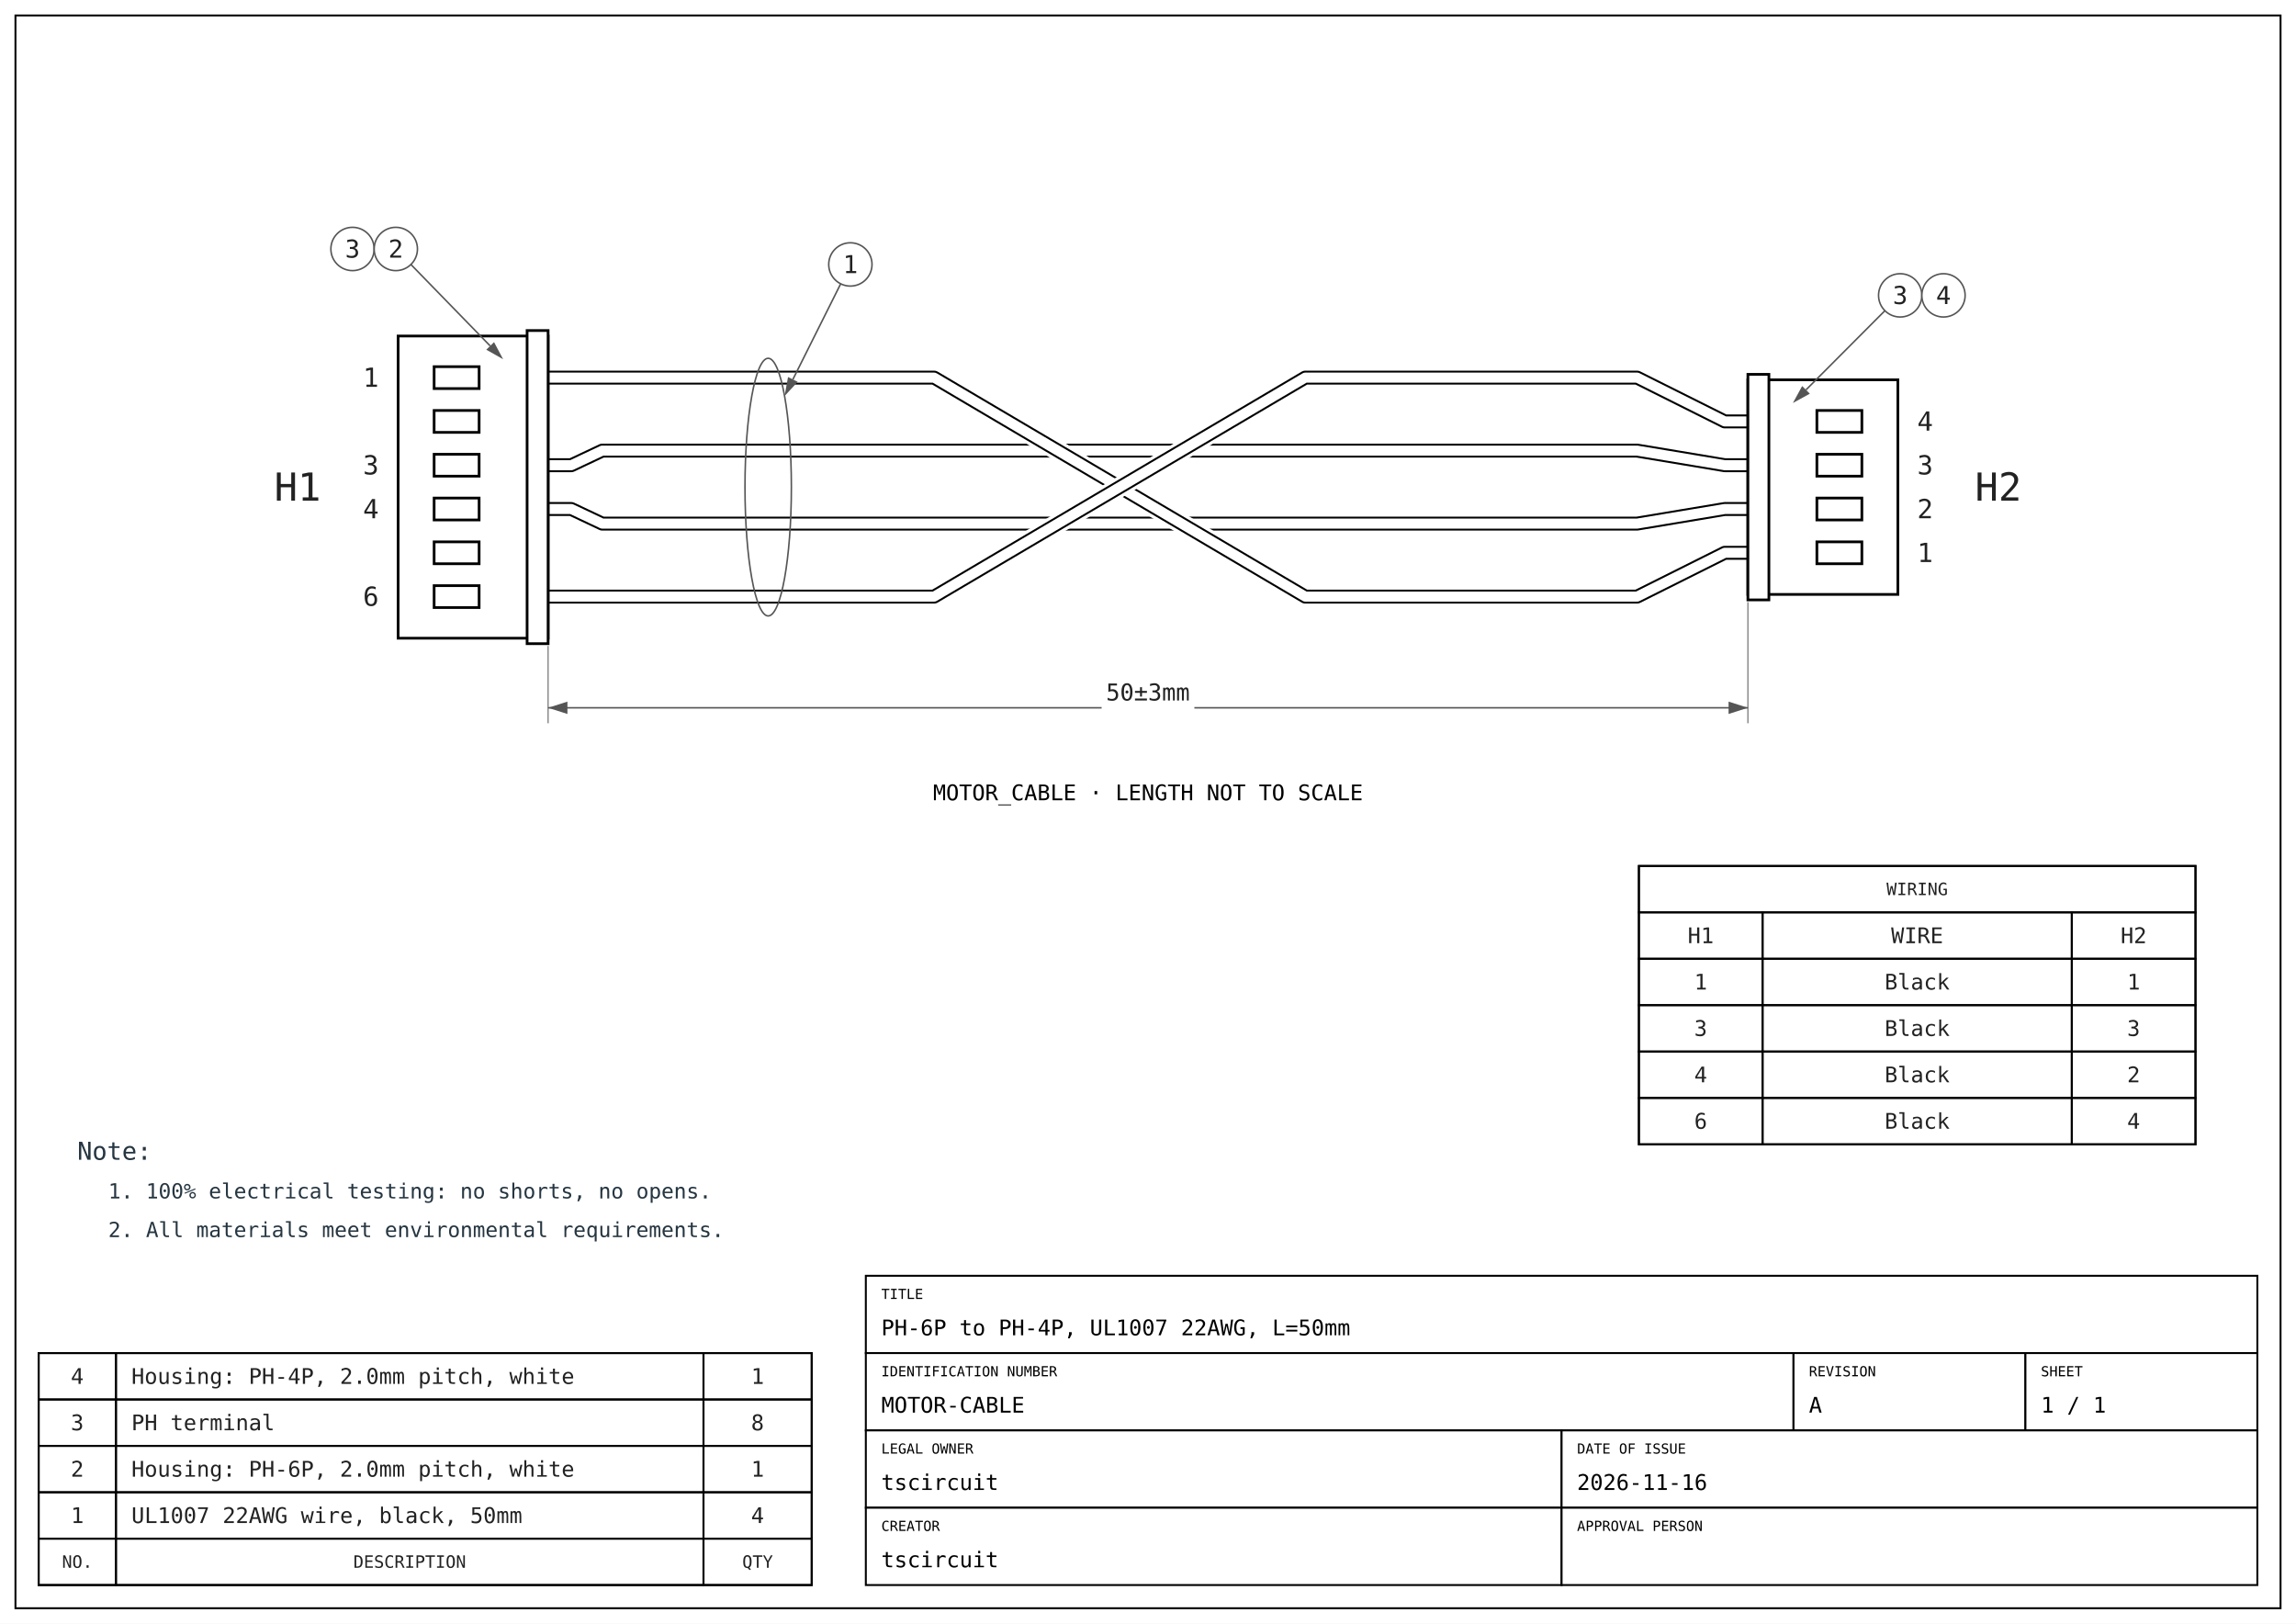
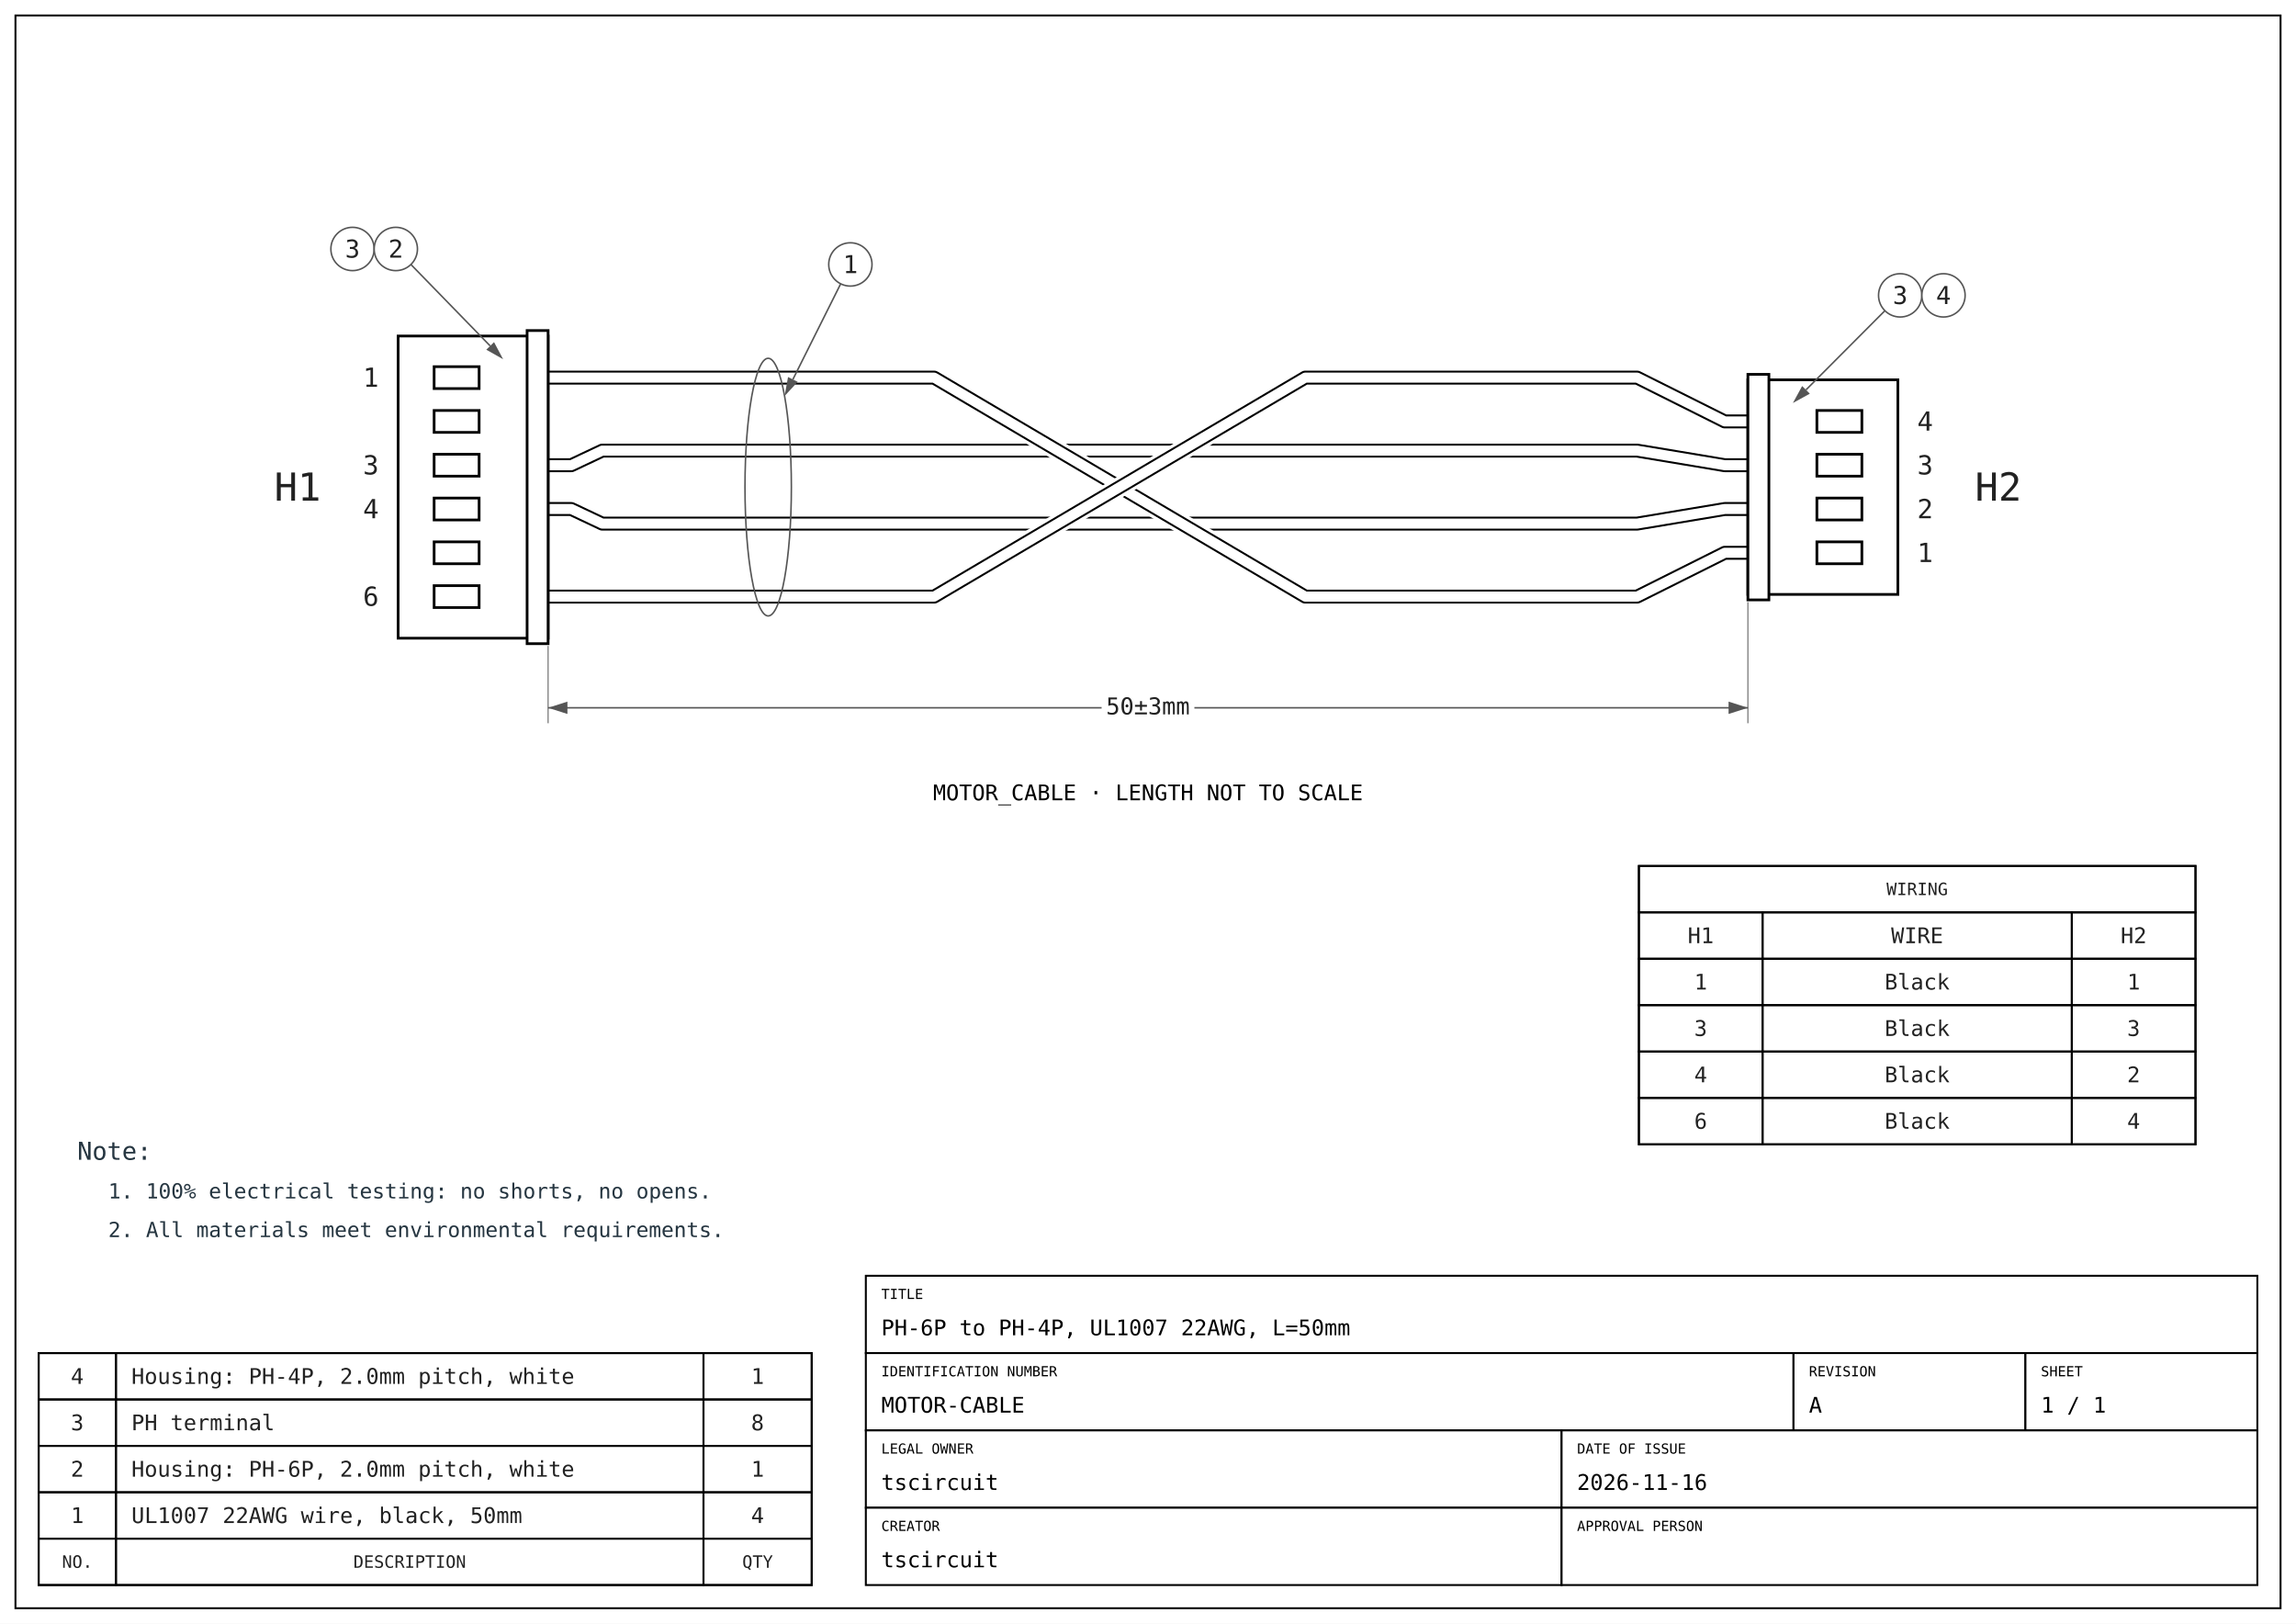
<svg xmlns="http://www.w3.org/2000/svg" width="297mm" height="210mm" viewBox="0 0 297 210" role="img" aria-label="Motor cable" style="font-family:monospace">
  <rect width="100%" height="100%" fill="white" />
  <rect x="2" y="2" width="293" height="206" fill="none" stroke="black" stroke-width="0.25" />
  <g data-drawing-page-title-block-id="title_block">
    <g>
      <rect x="112" y="165" width="180" height="10" fill="white" stroke="black" stroke-width="0.25" />
      <text x="114" y="168" font-size="1.8">TITLE</text>
      <text x="114" y="172.7" font-size="2.8" textLength="61.2" lengthAdjust="spacingAndGlyphs">PH-6P to PH-4P, UL1007 22AWG, L=50mm</text>
    </g>
    <g>
      <rect x="112" y="175" width="120" height="10" fill="white" stroke="black" stroke-width="0.25" />
      <text x="114" y="178" font-size="1.8">IDENTIFICATION NUMBER</text>
      <text x="114" y="182.7" font-size="2.8" textLength="18.7" lengthAdjust="spacingAndGlyphs">MOTOR-CABLE</text>
    </g>
    <g>
      <rect x="232" y="175" width="30" height="10" fill="white" stroke="black" stroke-width="0.25" />
      <text x="234" y="178" font-size="1.8">REVISION</text>
      <text x="234" y="182.7" font-size="2.8" textLength="1.7" lengthAdjust="spacingAndGlyphs">A</text>
    </g>
    <g>
      <rect x="262" y="175" width="30" height="10" fill="white" stroke="black" stroke-width="0.25" />
      <text x="264" y="178" font-size="1.8">SHEET</text>
      <text x="264" y="182.7" font-size="2.8" textLength="8.5" lengthAdjust="spacingAndGlyphs">1 / 1</text>
    </g>
    <g>
      <rect x="112" y="185" width="90" height="10" fill="white" stroke="black" stroke-width="0.25" />
      <text x="114" y="188" font-size="1.8">LEGAL OWNER</text>
      <text x="114" y="192.7" font-size="2.8" textLength="15.3" lengthAdjust="spacingAndGlyphs">tscircuit</text>
    </g>
    <g>
      <rect x="202" y="185" width="90" height="10" fill="white" stroke="black" stroke-width="0.25" />
      <text x="204" y="188" font-size="1.8">DATE OF ISSUE</text>
      <text x="204" y="192.7" font-size="2.8" textLength="17" lengthAdjust="spacingAndGlyphs">2026-11-16</text>
    </g>
    <g>
      <rect x="112" y="195" width="90" height="10" fill="white" stroke="black" stroke-width="0.25" />
      <text x="114" y="198" font-size="1.8">CREATOR</text>
      <text x="114" y="202.7" font-size="2.8" textLength="15.3" lengthAdjust="spacingAndGlyphs">tscircuit</text>
    </g>
    <g>
      <rect x="202" y="195" width="90" height="10" fill="white" stroke="black" stroke-width="0.25" />
      <text x="204" y="198" font-size="1.8">APPROVAL PERSON</text>
      <text x="204" y="202.7" font-size="2.8" textLength="0" lengthAdjust="spacingAndGlyphs" />
    </g>
  </g>
  <g data-drawing-wiring-harness-view-id="harness">
    <path d="M 69.9 60.168 L 73.9 60.168 L 77.9 58.28 L 211.772 58.28 L 223.1 60.168 L 227.1 60.168" fill="none" stroke="white" stroke-width="2.6" stroke-linejoin="round" />
    <path d="M 69.9 60.168 L 73.9 60.168 L 77.9 58.28 L 211.772 58.28 L 223.1 60.168 L 227.1 60.168" fill="none" stroke="black" stroke-width="1.8" stroke-linejoin="round" />
    <path d="M 69.9 60.168 L 73.9 60.168 L 77.9 58.28 L 211.772 58.28 L 223.1 60.168 L 227.1 60.168" fill="none" stroke="white" stroke-width="1.3" stroke-linejoin="round" />
    <path d="M 69.9 65.832 L 73.9 65.832 L 77.9 67.72 L 211.772 67.72 L 223.1 65.832 L 227.1 65.832" fill="none" stroke="white" stroke-width="2.6" stroke-linejoin="round" />
    <path d="M 69.9 65.832 L 73.9 65.832 L 77.9 67.72 L 211.772 67.72 L 223.1 65.832 L 227.1 65.832" fill="none" stroke="black" stroke-width="1.8" stroke-linejoin="round" />
    <path d="M 69.9 65.832 L 73.9 65.832 L 77.9 67.72 L 211.772 67.72 L 223.1 65.832 L 227.1 65.832" fill="none" stroke="white" stroke-width="1.3" stroke-linejoin="round" />
    <path d="M 69.9 48.839 L 73.9 48.839 L 77.9 48.839 L 120.836 48.839 L 168.836 77.161 L 211.772 77.161 L 223.1 71.496 L 227.1 71.496" fill="none" stroke="white" stroke-width="2.6" stroke-linejoin="round" />
    <path d="M 69.9 48.839 L 73.9 48.839 L 77.9 48.839 L 120.836 48.839 L 168.836 77.161 L 211.772 77.161 L 223.1 71.496 L 227.1 71.496" fill="none" stroke="black" stroke-width="1.8" stroke-linejoin="round" />
    <path d="M 69.9 48.839 L 73.9 48.839 L 77.9 48.839 L 120.836 48.839 L 168.836 77.161 L 211.772 77.161 L 223.1 71.496 L 227.1 71.496" fill="none" stroke="white" stroke-width="1.3" stroke-linejoin="round" />
    <path d="M 69.9 77.161 L 73.9 77.161 L 77.9 77.161 L 120.836 77.161 L 168.836 48.839 L 211.772 48.839 L 223.1 54.504 L 227.1 54.504" fill="none" stroke="white" stroke-width="2.6" stroke-linejoin="round" />
    <path d="M 69.9 77.161 L 73.9 77.161 L 77.9 77.161 L 120.836 77.161 L 168.836 48.839 L 211.772 48.839 L 223.1 54.504 L 227.1 54.504" fill="none" stroke="black" stroke-width="1.8" stroke-linejoin="round" />
    <path d="M 69.9 77.161 L 73.9 77.161 L 77.9 77.161 L 120.836 77.161 L 168.836 48.839 L 211.772 48.839 L 223.1 54.504 L 227.1 54.504" fill="none" stroke="white" stroke-width="1.3" stroke-linejoin="round" />
    <rect x="51.5" y="43.458" width="19.4" height="39.083" fill="white" stroke="black" stroke-width="0.35" />
    <rect x="68.184" y="42.75" width="2.716" height="40.499" fill="white" stroke="black" stroke-width="0.35" />
    <rect x="56.156" y="47.423" width="5.82" height="2.832" fill="white" stroke="black" stroke-width="0.35" />
    <rect x="56.156" y="53.088" width="5.82" height="2.832" fill="white" stroke="black" stroke-width="0.35" />
    <rect x="56.156" y="58.752" width="5.82" height="2.832" fill="white" stroke="black" stroke-width="0.35" />
    <rect x="56.156" y="64.416" width="5.82" height="2.832" fill="white" stroke="black" stroke-width="0.35" />
    <rect x="56.156" y="70.08" width="5.82" height="2.832" fill="white" stroke="black" stroke-width="0.35" />
    <rect x="56.156" y="75.745" width="5.82" height="2.832" fill="white" stroke="black" stroke-width="0.35" />
    <rect x="226.1" y="49.123" width="19.4" height="27.755" fill="white" stroke="black" stroke-width="0.35" />
    <rect x="226.1" y="48.415" width="2.716" height="29.171" fill="white" stroke="black" stroke-width="0.35" />
    <rect x="235.024" y="70.08" width="5.82" height="2.832" fill="white" stroke="black" stroke-width="0.35" />
    <rect x="235.024" y="64.416" width="5.82" height="2.832" fill="white" stroke="black" stroke-width="0.35" />
    <rect x="235.024" y="58.752" width="5.82" height="2.832" fill="white" stroke="black" stroke-width="0.35" />
    <rect x="235.024" y="53.088" width="5.82" height="2.832" fill="white" stroke="black" stroke-width="0.35" />
    <ellipse cx="99.368" cy="63" rx="3" ry="16.661" fill="none" stroke="#555" stroke-width="0.2" />
    <text x="38.5" y="64.75" font-size="5" text-anchor="middle" fill="#222">H1</text>
    <text x="49" y="50.029" font-size="3.4" text-anchor="end" fill="#222">1</text>
    <text x="49" y="78.351" font-size="3.4" text-anchor="end" fill="#222">6</text>
    <text x="49" y="61.358" font-size="3.4" text-anchor="end" fill="#222">3</text>
    <text x="49" y="67.022" font-size="3.4" text-anchor="end" fill="#222">4</text>
    <text x="258.5" y="64.75" font-size="5" text-anchor="middle" fill="#222">H2</text>
    <text x="248" y="72.686" font-size="3.4" text-anchor="start" fill="#222">1</text>
    <text x="248" y="55.694" font-size="3.4" text-anchor="start" fill="#222">4</text>
    <text x="248" y="61.358" font-size="3.4" text-anchor="start" fill="#222">3</text>
    <text x="248" y="67.022" font-size="3.4" text-anchor="start" fill="#222">2</text>
    <g data-drawing-dimension-line-id="harness:length" fill="none" stroke="#555" stroke-width="0.2">
      <path data-dimension-role="extension" d="M 70.9 83.542 L 70.9 93.542" stroke="#777" stroke-width="0.15" />
      <path data-dimension-role="extension" d="M 226.1 77.877 L 226.1 93.542" stroke="#777" stroke-width="0.15" />
      <path data-dimension-role="dimension" d="M 70.9 91.542 L 226.1 91.542" />
      <polygon points="70.9,91.542 73.4,90.742 73.4,92.342" fill="#555" stroke="none" />
      <polygon points="226.1,91.542 223.6,90.742 223.6,92.342" fill="#555" stroke="none" />
-       <g transform="translate(148.5 89.74161) rotate(0)">
-         <rect x="-6" y="-1.5" width="12" height="3.5" fill="white" stroke="none" />
+       <g transform="translate(148.5 91.54161) rotate(0)">
+         <rect x="-6" y="-1.75" width="12" height="3.5" fill="white" stroke="none" />
        <text xml:space="preserve" text-anchor="middle" dominant-baseline="middle" font-size="3" fill="#222" stroke="none">50±3mm</text>
      </g>
    </g>
    <g data-drawing-balloon-id="balloon_from">
      <path d="M 53.153 34.206 L 63.406 44.739" fill="none" stroke="#555" stroke-width="0.2" />
      <polygon points="65.08,46.458 62.904,45.227 63.908,44.25" fill="#555" />
      <circle cx="45.6" cy="32.2" r="2.8" fill="white" stroke="#555" stroke-width="0.2" />
      <text x="45.6" y="33.32" font-size="3.2" text-anchor="middle" fill="#222">3</text>
      <circle cx="51.2" cy="32.2" r="2.8" fill="white" stroke="#555" stroke-width="0.2" />
      <text x="51.2" y="33.32" font-size="3.2" text-anchor="middle" fill="#222">2</text>
    </g>
    <g data-drawing-balloon-id="balloon_wires">
      <path d="M 108.748 36.704 L 102.563 49.073" fill="none" stroke="#555" stroke-width="0.2" />
      <polygon points="101.489,51.219 101.937,48.76 103.189,49.386" fill="#555" />
      <circle cx="110" cy="34.2" r="2.8" fill="white" stroke="#555" stroke-width="0.2" />
      <text x="110" y="35.32" font-size="3.2" text-anchor="middle" fill="#222">1</text>
    </g>
    <g data-drawing-balloon-id="balloon_to">
      <path d="M 243.823 40.183 L 233.614 50.423" fill="none" stroke="#555" stroke-width="0.2" />
      <polygon points="231.92,52.123 233.119,49.929 234.11,50.917" fill="#555" />
      <circle cx="245.8" cy="38.2" r="2.8" fill="white" stroke="#555" stroke-width="0.2" />
      <text x="245.8" y="39.32" font-size="3.2" text-anchor="middle" fill="#222">3</text>
      <circle cx="251.4" cy="38.2" r="2.8" fill="white" stroke="#555" stroke-width="0.2" />
      <text x="251.4" y="39.32" font-size="3.2" text-anchor="middle" fill="#222">4</text>
    </g>
    <text x="148.5" y="103.5" text-anchor="middle" font-size="2.8">MOTOR_CABLE · LENGTH NOT TO SCALE</text>
  </g>
  <g data-drawing-table-id="wiring">
    <rect x="212" y="112" width="72" height="36" fill="white" stroke="black" stroke-width="0.25" />
    <g data-drawing-table-cell-id="wiring_0_0">
      <rect x="212" y="112" width="72" height="6" fill="none" stroke="black" stroke-width="0.25" />
      <text x="248" y="115.77" font-size="2.2" text-anchor="middle" fill="#222">WIRING</text>
    </g>
    <g data-drawing-table-cell-id="wiring_1_0">
      <rect x="212" y="118" width="16" height="6" fill="none" stroke="black" stroke-width="0.25" />
      <text x="220" y="121.98" font-size="2.8" text-anchor="middle" fill="#222">H1</text>
    </g>
    <g data-drawing-table-cell-id="wiring_1_1">
      <rect x="228" y="118" width="40" height="6" fill="none" stroke="black" stroke-width="0.25" />
      <text x="248" y="121.98" font-size="2.8" text-anchor="middle" fill="#222">WIRE</text>
    </g>
    <g data-drawing-table-cell-id="wiring_1_2">
      <rect x="268" y="118" width="16" height="6" fill="none" stroke="black" stroke-width="0.25" />
      <text x="276" y="121.98" font-size="2.8" text-anchor="middle" fill="#222">H2</text>
    </g>
    <g data-drawing-table-cell-id="wiring_2_0">
      <rect x="212" y="124" width="16" height="6" fill="none" stroke="black" stroke-width="0.25" />
      <text x="220" y="127.98" font-size="2.8" text-anchor="middle" fill="#222">1</text>
    </g>
    <g data-drawing-table-cell-id="wiring_2_1">
      <rect x="228" y="124" width="40" height="6" fill="none" stroke="black" stroke-width="0.25" />
      <text x="248" y="127.98" font-size="2.8" text-anchor="middle" fill="#222">Black</text>
    </g>
    <g data-drawing-table-cell-id="wiring_2_2">
      <rect x="268" y="124" width="16" height="6" fill="none" stroke="black" stroke-width="0.25" />
      <text x="276" y="127.98" font-size="2.8" text-anchor="middle" fill="#222">1</text>
    </g>
    <g data-drawing-table-cell-id="wiring_3_0">
      <rect x="212" y="130" width="16" height="6" fill="none" stroke="black" stroke-width="0.25" />
      <text x="220" y="133.98" font-size="2.8" text-anchor="middle" fill="#222">3</text>
    </g>
    <g data-drawing-table-cell-id="wiring_3_1">
      <rect x="228" y="130" width="40" height="6" fill="none" stroke="black" stroke-width="0.25" />
      <text x="248" y="133.98" font-size="2.8" text-anchor="middle" fill="#222">Black</text>
    </g>
    <g data-drawing-table-cell-id="wiring_3_2">
      <rect x="268" y="130" width="16" height="6" fill="none" stroke="black" stroke-width="0.25" />
      <text x="276" y="133.98" font-size="2.8" text-anchor="middle" fill="#222">3</text>
    </g>
    <g data-drawing-table-cell-id="wiring_4_0">
      <rect x="212" y="136" width="16" height="6" fill="none" stroke="black" stroke-width="0.25" />
      <text x="220" y="139.98" font-size="2.8" text-anchor="middle" fill="#222">4</text>
    </g>
    <g data-drawing-table-cell-id="wiring_4_1">
      <rect x="228" y="136" width="40" height="6" fill="none" stroke="black" stroke-width="0.25" />
      <text x="248" y="139.98" font-size="2.8" text-anchor="middle" fill="#222">Black</text>
    </g>
    <g data-drawing-table-cell-id="wiring_4_2">
      <rect x="268" y="136" width="16" height="6" fill="none" stroke="black" stroke-width="0.25" />
      <text x="276" y="139.98" font-size="2.8" text-anchor="middle" fill="#222">2</text>
    </g>
    <g data-drawing-table-cell-id="wiring_5_0">
      <rect x="212" y="142" width="16" height="6" fill="none" stroke="black" stroke-width="0.25" />
      <text x="220" y="145.98" font-size="2.8" text-anchor="middle" fill="#222">6</text>
    </g>
    <g data-drawing-table-cell-id="wiring_5_1">
      <rect x="228" y="142" width="40" height="6" fill="none" stroke="black" stroke-width="0.25" />
      <text x="248" y="145.98" font-size="2.8" text-anchor="middle" fill="#222">Black</text>
    </g>
    <g data-drawing-table-cell-id="wiring_5_2">
      <rect x="268" y="142" width="16" height="6" fill="none" stroke="black" stroke-width="0.25" />
      <text x="276" y="145.98" font-size="2.8" text-anchor="middle" fill="#222">4</text>
    </g>
  </g>
  <g data-drawing-table-id="bom">
    <rect x="5" y="175" width="100" height="30" fill="white" stroke="black" stroke-width="0.25" />
    <g data-drawing-table-cell-id="bom_0_0">
      <rect x="5" y="175" width="10" height="6" fill="none" stroke="black" stroke-width="0.25" />
      <text x="10" y="178.98" font-size="2.8" text-anchor="middle" fill="#222">4</text>
    </g>
    <g data-drawing-table-cell-id="bom_0_1">
      <rect x="15" y="175" width="76" height="6" fill="none" stroke="black" stroke-width="0.25" />
      <text x="17" y="178.98" font-size="2.8" text-anchor="start" fill="#222">Housing: PH-4P, 2.0mm pitch, white</text>
    </g>
    <g data-drawing-table-cell-id="bom_0_2">
      <rect x="91" y="175" width="14" height="6" fill="none" stroke="black" stroke-width="0.25" />
      <text x="98" y="178.98" font-size="2.8" text-anchor="middle" fill="#222">1</text>
    </g>
    <g data-drawing-table-cell-id="bom_1_0">
      <rect x="5" y="181" width="10" height="6" fill="none" stroke="black" stroke-width="0.25" />
      <text x="10" y="184.98" font-size="2.8" text-anchor="middle" fill="#222">3</text>
    </g>
    <g data-drawing-table-cell-id="bom_1_1">
      <rect x="15" y="181" width="76" height="6" fill="none" stroke="black" stroke-width="0.25" />
      <text x="17" y="184.98" font-size="2.8" text-anchor="start" fill="#222">PH terminal</text>
    </g>
    <g data-drawing-table-cell-id="bom_1_2">
      <rect x="91" y="181" width="14" height="6" fill="none" stroke="black" stroke-width="0.25" />
      <text x="98" y="184.98" font-size="2.8" text-anchor="middle" fill="#222">8</text>
    </g>
    <g data-drawing-table-cell-id="bom_2_0">
      <rect x="5" y="187" width="10" height="6" fill="none" stroke="black" stroke-width="0.25" />
      <text x="10" y="190.98" font-size="2.8" text-anchor="middle" fill="#222">2</text>
    </g>
    <g data-drawing-table-cell-id="bom_2_1">
      <rect x="15" y="187" width="76" height="6" fill="none" stroke="black" stroke-width="0.25" />
      <text x="17" y="190.98" font-size="2.8" text-anchor="start" fill="#222">Housing: PH-6P, 2.0mm pitch, white</text>
    </g>
    <g data-drawing-table-cell-id="bom_2_2">
      <rect x="91" y="187" width="14" height="6" fill="none" stroke="black" stroke-width="0.25" />
      <text x="98" y="190.98" font-size="2.8" text-anchor="middle" fill="#222">1</text>
    </g>
    <g data-drawing-table-cell-id="bom_3_0">
      <rect x="5" y="193" width="10" height="6" fill="none" stroke="black" stroke-width="0.25" />
      <text x="10" y="196.98" font-size="2.8" text-anchor="middle" fill="#222">1</text>
    </g>
    <g data-drawing-table-cell-id="bom_3_1">
      <rect x="15" y="193" width="76" height="6" fill="none" stroke="black" stroke-width="0.25" />
      <text x="17" y="196.98" font-size="2.8" text-anchor="start" fill="#222">UL1007 22AWG wire, black, 50mm</text>
    </g>
    <g data-drawing-table-cell-id="bom_3_2">
      <rect x="91" y="193" width="14" height="6" fill="none" stroke="black" stroke-width="0.25" />
      <text x="98" y="196.98" font-size="2.8" text-anchor="middle" fill="#222">4</text>
    </g>
    <g data-drawing-table-cell-id="bom_4_0">
      <rect x="5" y="199" width="10" height="6" fill="none" stroke="black" stroke-width="0.25" />
      <text x="10" y="202.77" font-size="2.2" text-anchor="middle" fill="#222">NO.</text>
    </g>
    <g data-drawing-table-cell-id="bom_4_1">
      <rect x="15" y="199" width="76" height="6" fill="none" stroke="black" stroke-width="0.25" />
      <text x="53" y="202.77" font-size="2.2" text-anchor="middle" fill="#222">DESCRIPTION</text>
    </g>
    <g data-drawing-table-cell-id="bom_4_2">
      <rect x="91" y="199" width="14" height="6" fill="none" stroke="black" stroke-width="0.25" />
      <text x="98" y="202.77" font-size="2.2" text-anchor="middle" fill="#222">QTY</text>
    </g>
  </g>
  <text x="10" y="150" font-size="3.2" fill="#263641">Note:</text>
  <text x="14" y="155" font-size="2.7" fill="#263641">1. 100% electrical testing: no shorts, no opens.</text>
  <text x="14" y="160" font-size="2.7" fill="#263641">2. All materials meet environmental requirements.</text>
</svg>
